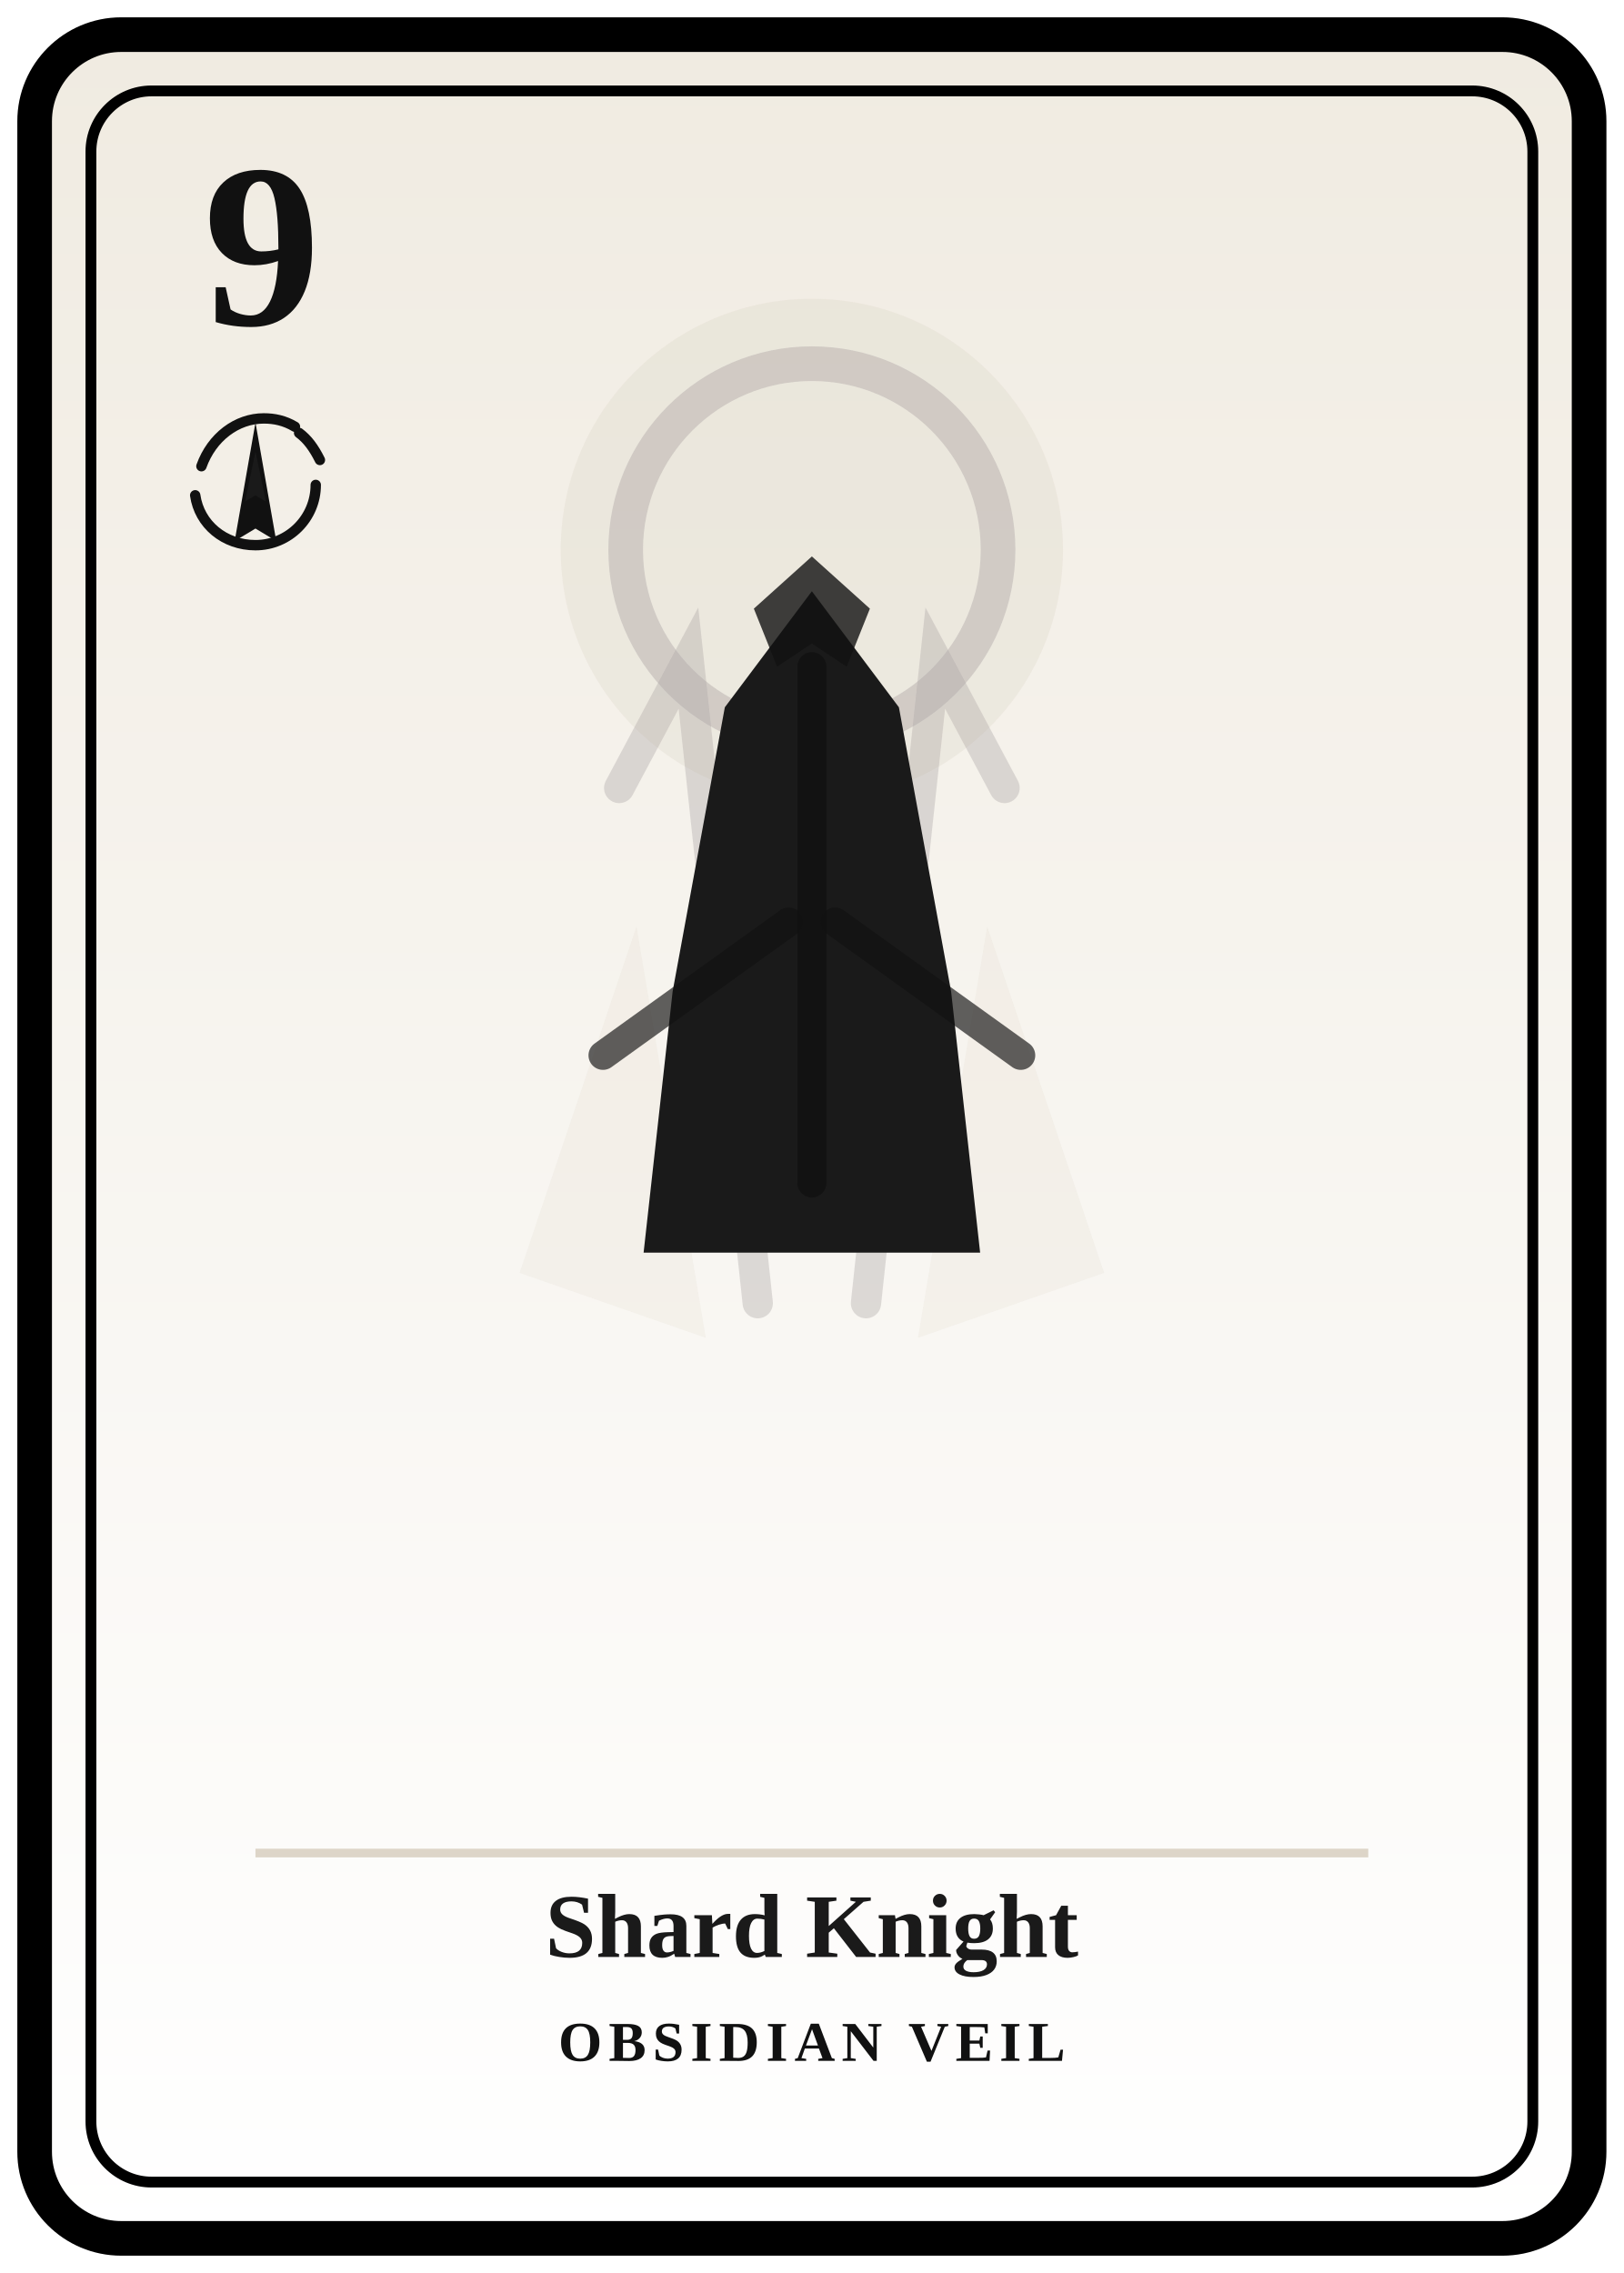
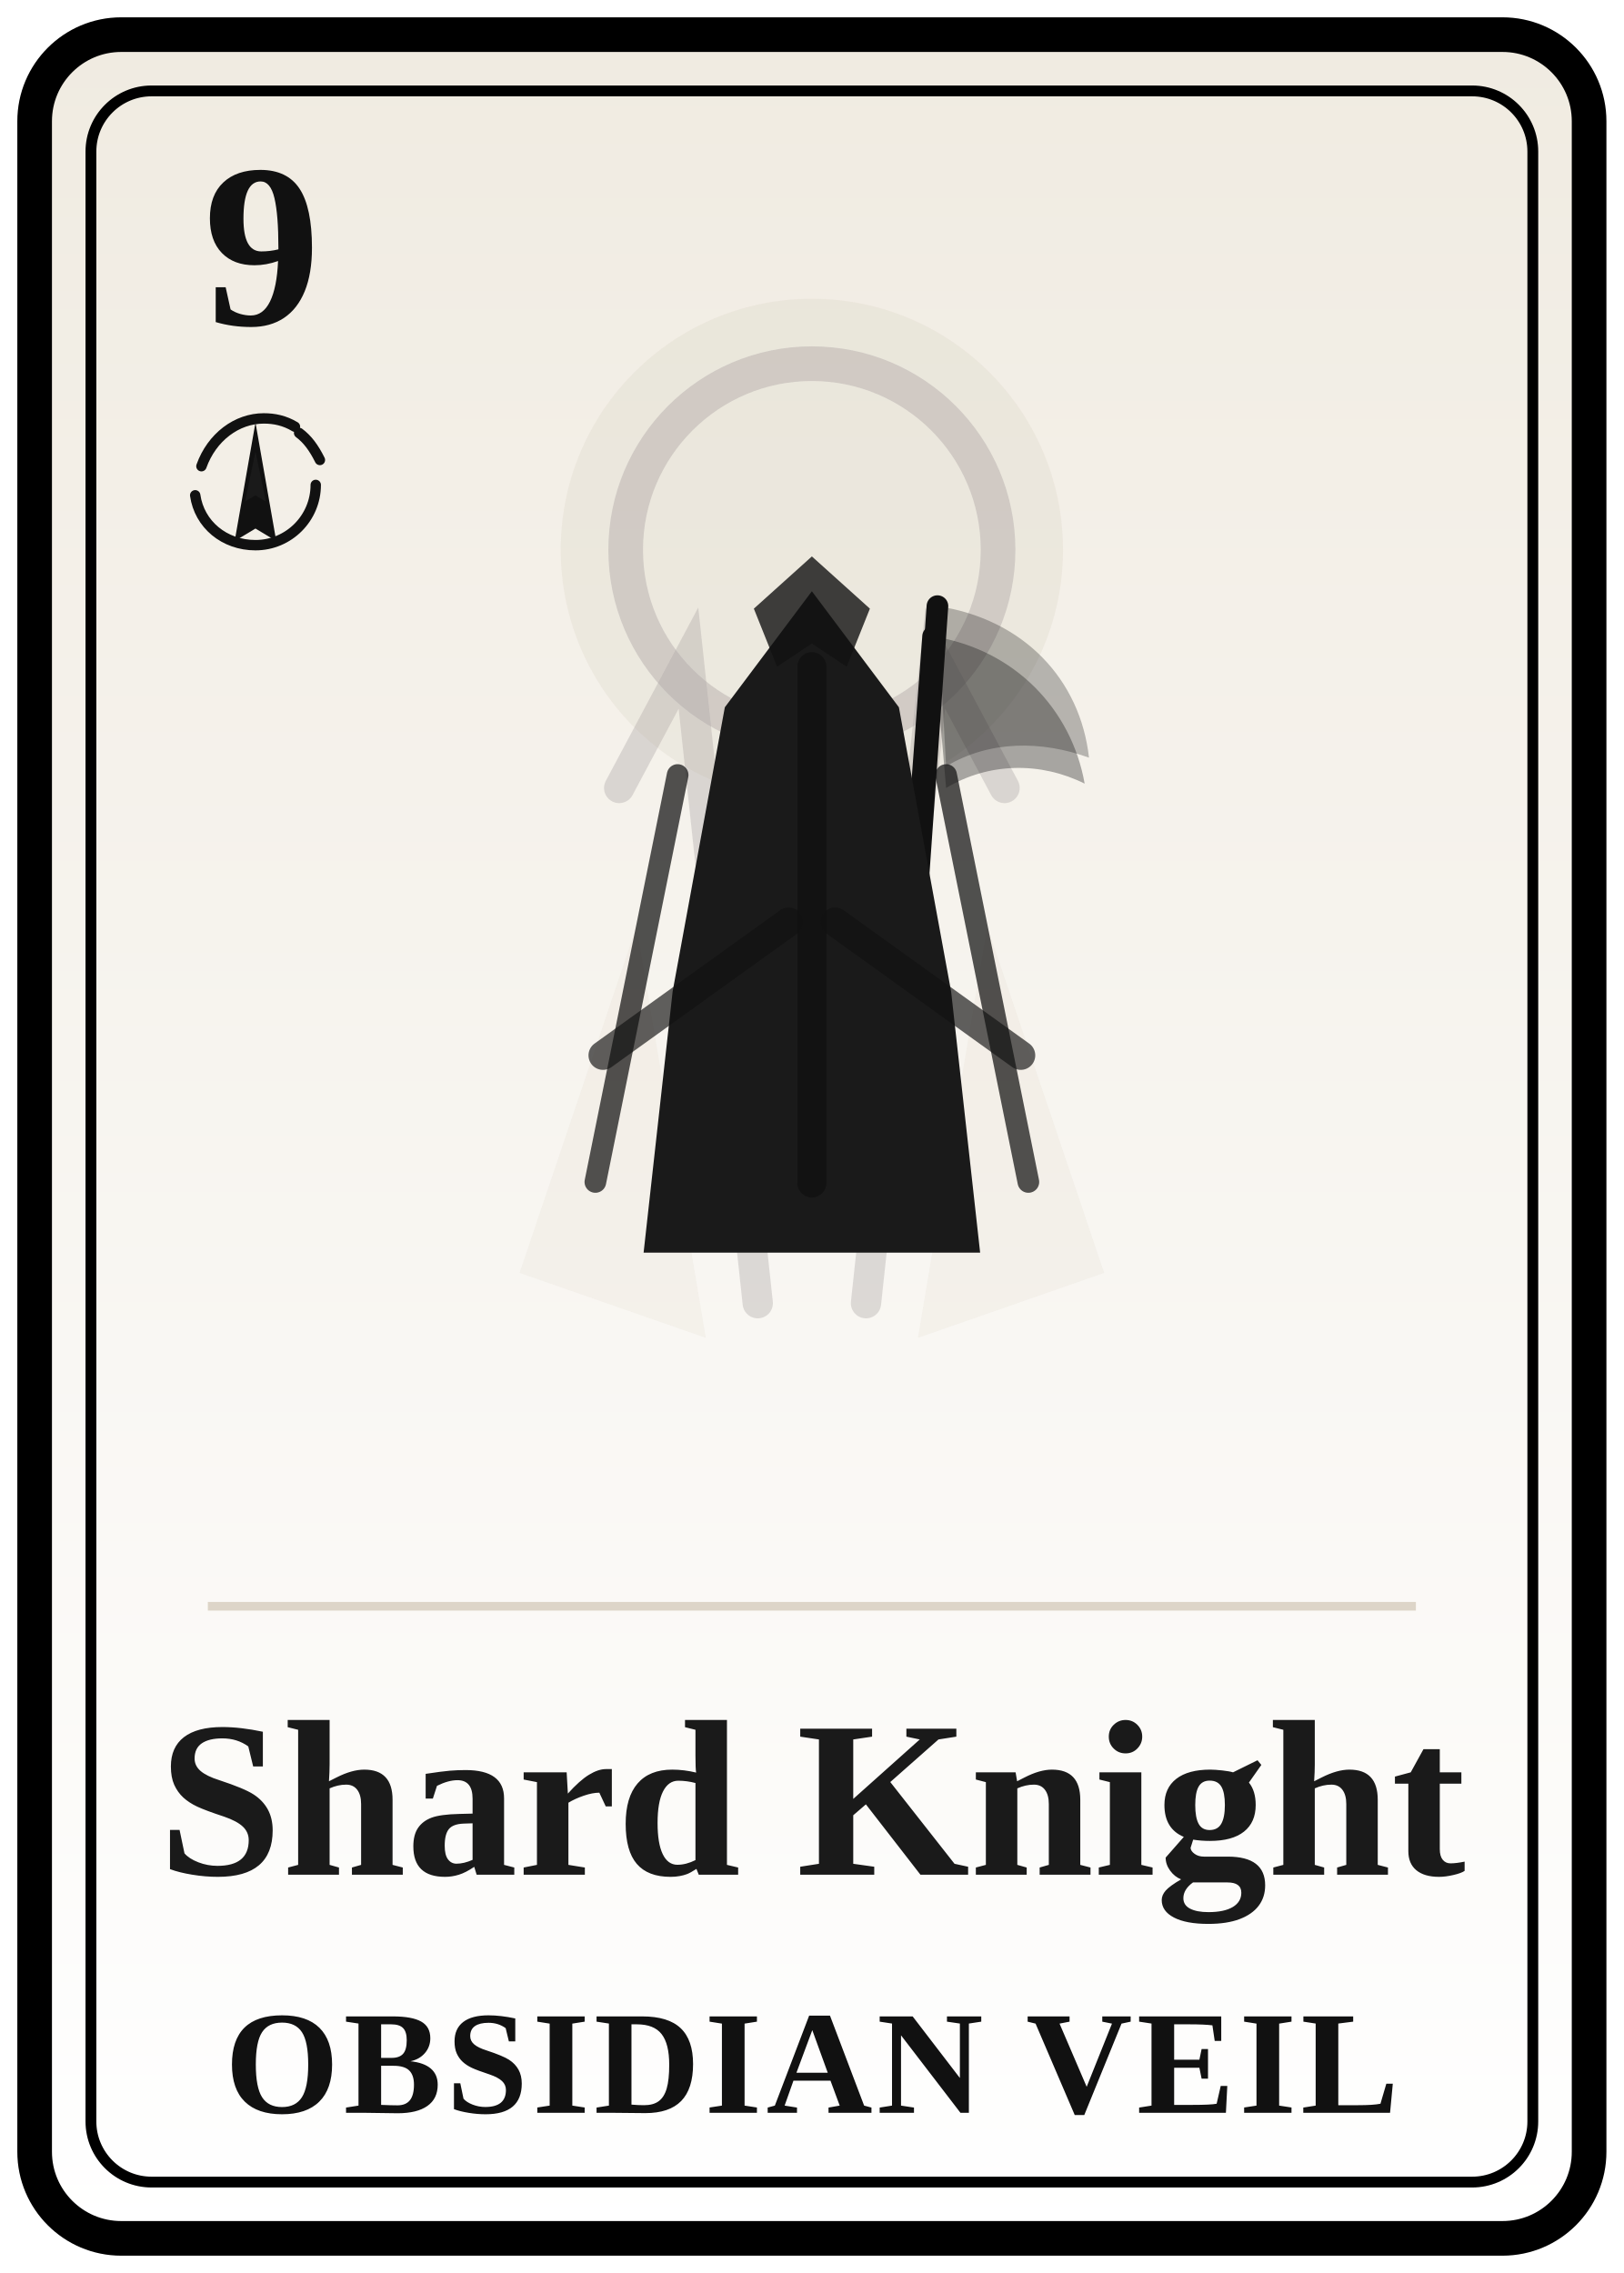
<svg xmlns="http://www.w3.org/2000/svg" viewBox="0 0 750 1050" role="img" aria-labelledby="title desc">
  <defs>
    <linearGradient id="bg-obsidian_veil_9" x1="0" x2="0" y1="0" y2="1">
      <stop offset="0%" stop-color="#f0ebe1" />
      <stop offset="100%" stop-color="#ffffff" />
    </linearGradient>
  </defs>
  <rect x="16" y="16" width="718" height="1018" rx="40" fill="url(#bg-obsidian_veil_9)" stroke="#000000" stroke-width="16" />
  <rect x="42" y="42" width="666" height="966" rx="28" fill="none" stroke="#000000" stroke-width="5" />
  <g transform="translate(94,150)">
    <text x="0" y="0" font-size="108" font-weight="700" fill="#111111">9</text>
    <g transform="translate(24,74)">
      <g transform="translate(0,0) scale(0.48)">
        <path d="M58 0 C58 32 32 58 0 58 C-30 58 -54 38 -58 10" fill="none" stroke="#111111" stroke-width="10" stroke-linecap="round" />
        <path d="M-52 -18 C-42 -46 -18 -64 8 -64 C18 -64 28 -62 38 -56" fill="none" stroke="#111111" stroke-width="10" stroke-linecap="round" />
        <path d="M42 -50 C50 -44 56 -36 62 -24" fill="none" stroke="#111111" stroke-width="10" stroke-linecap="round" />
        <path d="M0 -60 L20 54 L0 42 L-20 54 Z" fill="#111111" />
        <path d="M0 -32 L10 16 L0 10 L-10 16 Z" fill="#1a1a1a" />
      </g>
    </g>
  </g>
  <g opacity="0.95">
    <circle cx="375" cy="254" r="116" fill="#ddd5c8" opacity="0.34" />
    <circle cx="375" cy="254" r="86" fill="none" stroke="#a6a0a0" stroke-width="16" opacity="0.42" />
    <path d="M286 364 L318 304 L350 602" fill="none" stroke="#a6a0a0" stroke-width="14" stroke-linecap="round" opacity="0.36" />
    <path d="M464 364 L432 304 L400 602" fill="none" stroke="#a6a0a0" stroke-width="14" stroke-linecap="round" opacity="0.36" />
    <path d="M240 588 L294 428 L326 618 Z" fill="#ddd5c8" opacity="0.22" />
    <path d="M510 588 L456 428 L424 618 Z" fill="#ddd5c8" opacity="0.22" />
  </g>
+   <g transform="translate(375,432) scale(1.0)">
+     <path d="M-100 114 L-62 -74 M100 114 L62 -74" fill="none" stroke="#111111" stroke-width="10" stroke-linecap="round" opacity="0.72" />
+     <path d="M56 -138 L38 104" fill="none" stroke="#111111" stroke-width="10" stroke-linecap="round" />
+     <path d="M56 -138 C94 -132 120 -104 126 -70 C106 -80 82 -80 62 -68" fill="#111111" opacity="0.34" />
+   </g>
+   <g transform="translate(375,432) scale(1.0)">
+     <path d="M58 -152 L40 104" fill="none" stroke="#111111" stroke-width="10" stroke-linecap="round" />
+     <path d="M58 -152 C98 -146 124 -118 128 -82 C106 -90 82 -90 62 -78" fill="#111111" opacity="0.28" />
+   </g>
  <g transform="translate(375,450) scale(1.34)">
    <path d="M0 -132 L30 -92 L48 6 L58 96 L-58 96 L-48 6 L-30 -92 Z" fill="#1a1a1a" />
    <path d="M0 -144 L20 -126 L12 -106 L0 -114 L-12 -106 L-20 -126 Z" fill="#111111" opacity="0.8" />
    <path d="M0 -106 V72" fill="none" stroke="#111111" stroke-width="10" stroke-linecap="round" opacity="0.88" />
    <path d="M-72 28 L-8 -18 M72 28 L8 -18" fill="none" stroke="#111111" stroke-width="10" stroke-linecap="round" opacity="0.66" />
  </g>
-   <line x1="118" y1="856" x2="632" y2="856" stroke="#ddd5c8" stroke-width="4" />
-   <text x="375" y="904" text-anchor="middle" font-size="42" font-weight="700" fill="#1a1a1a">Shard Knight</text>
-   <text x="375" y="952" text-anchor="middle" font-size="26" font-weight="700" fill="#111111" letter-spacing="3">OBSIDIAN VEIL</text>
+   <line x1="96" y1="742" x2="654" y2="742" stroke="#ddd5c8" stroke-width="4" />
+   <text x="375" y="866" text-anchor="middle" font-size="103" font-weight="700" fill="#1a1a1a">Shard Knight</text>
+   <text x="375" y="976" text-anchor="middle" font-size="68" font-weight="700" fill="#111111" letter-spacing="2">OBSIDIAN VEIL</text>
</svg>
